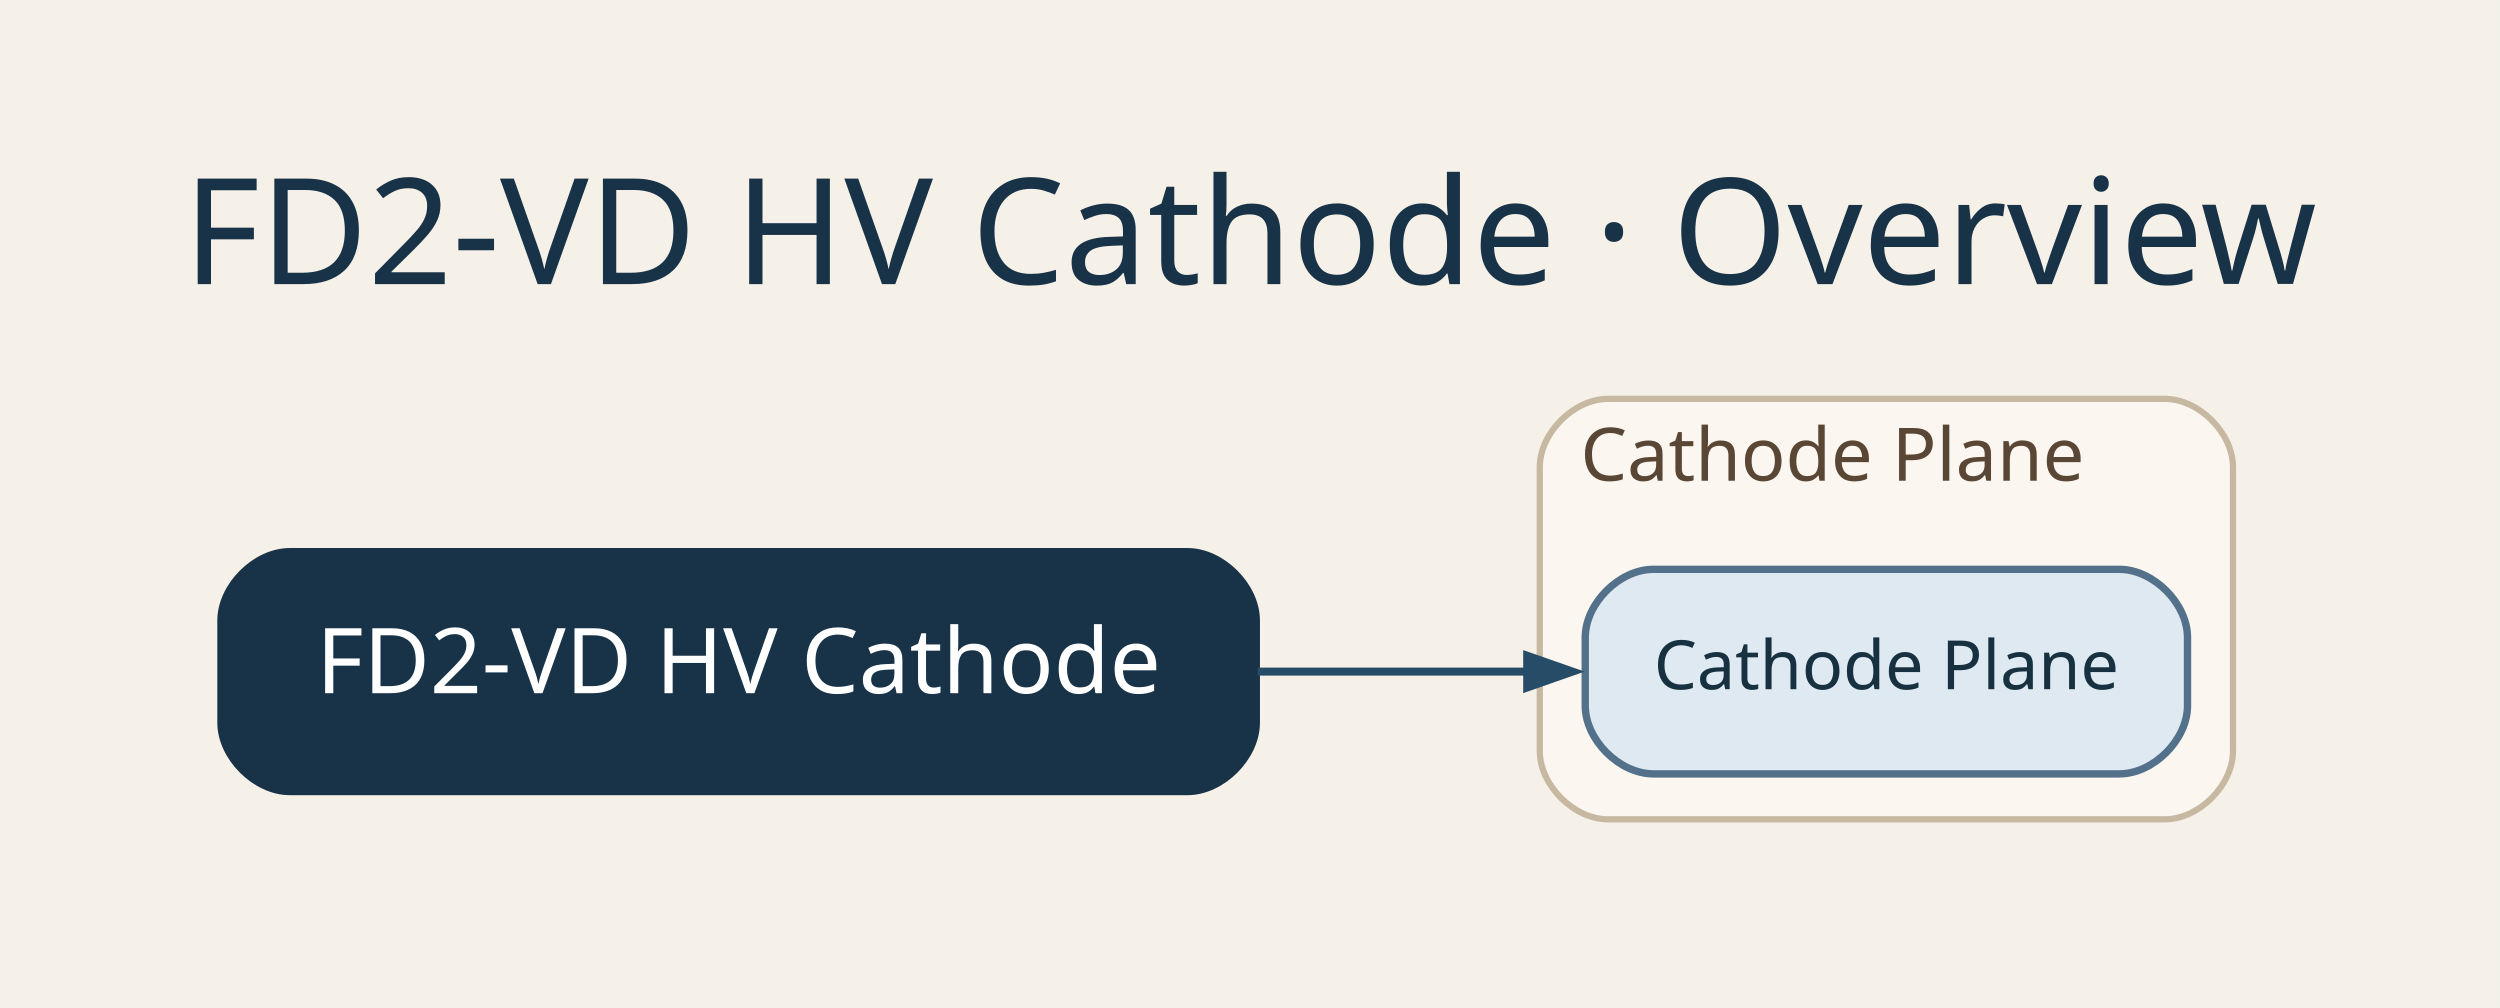
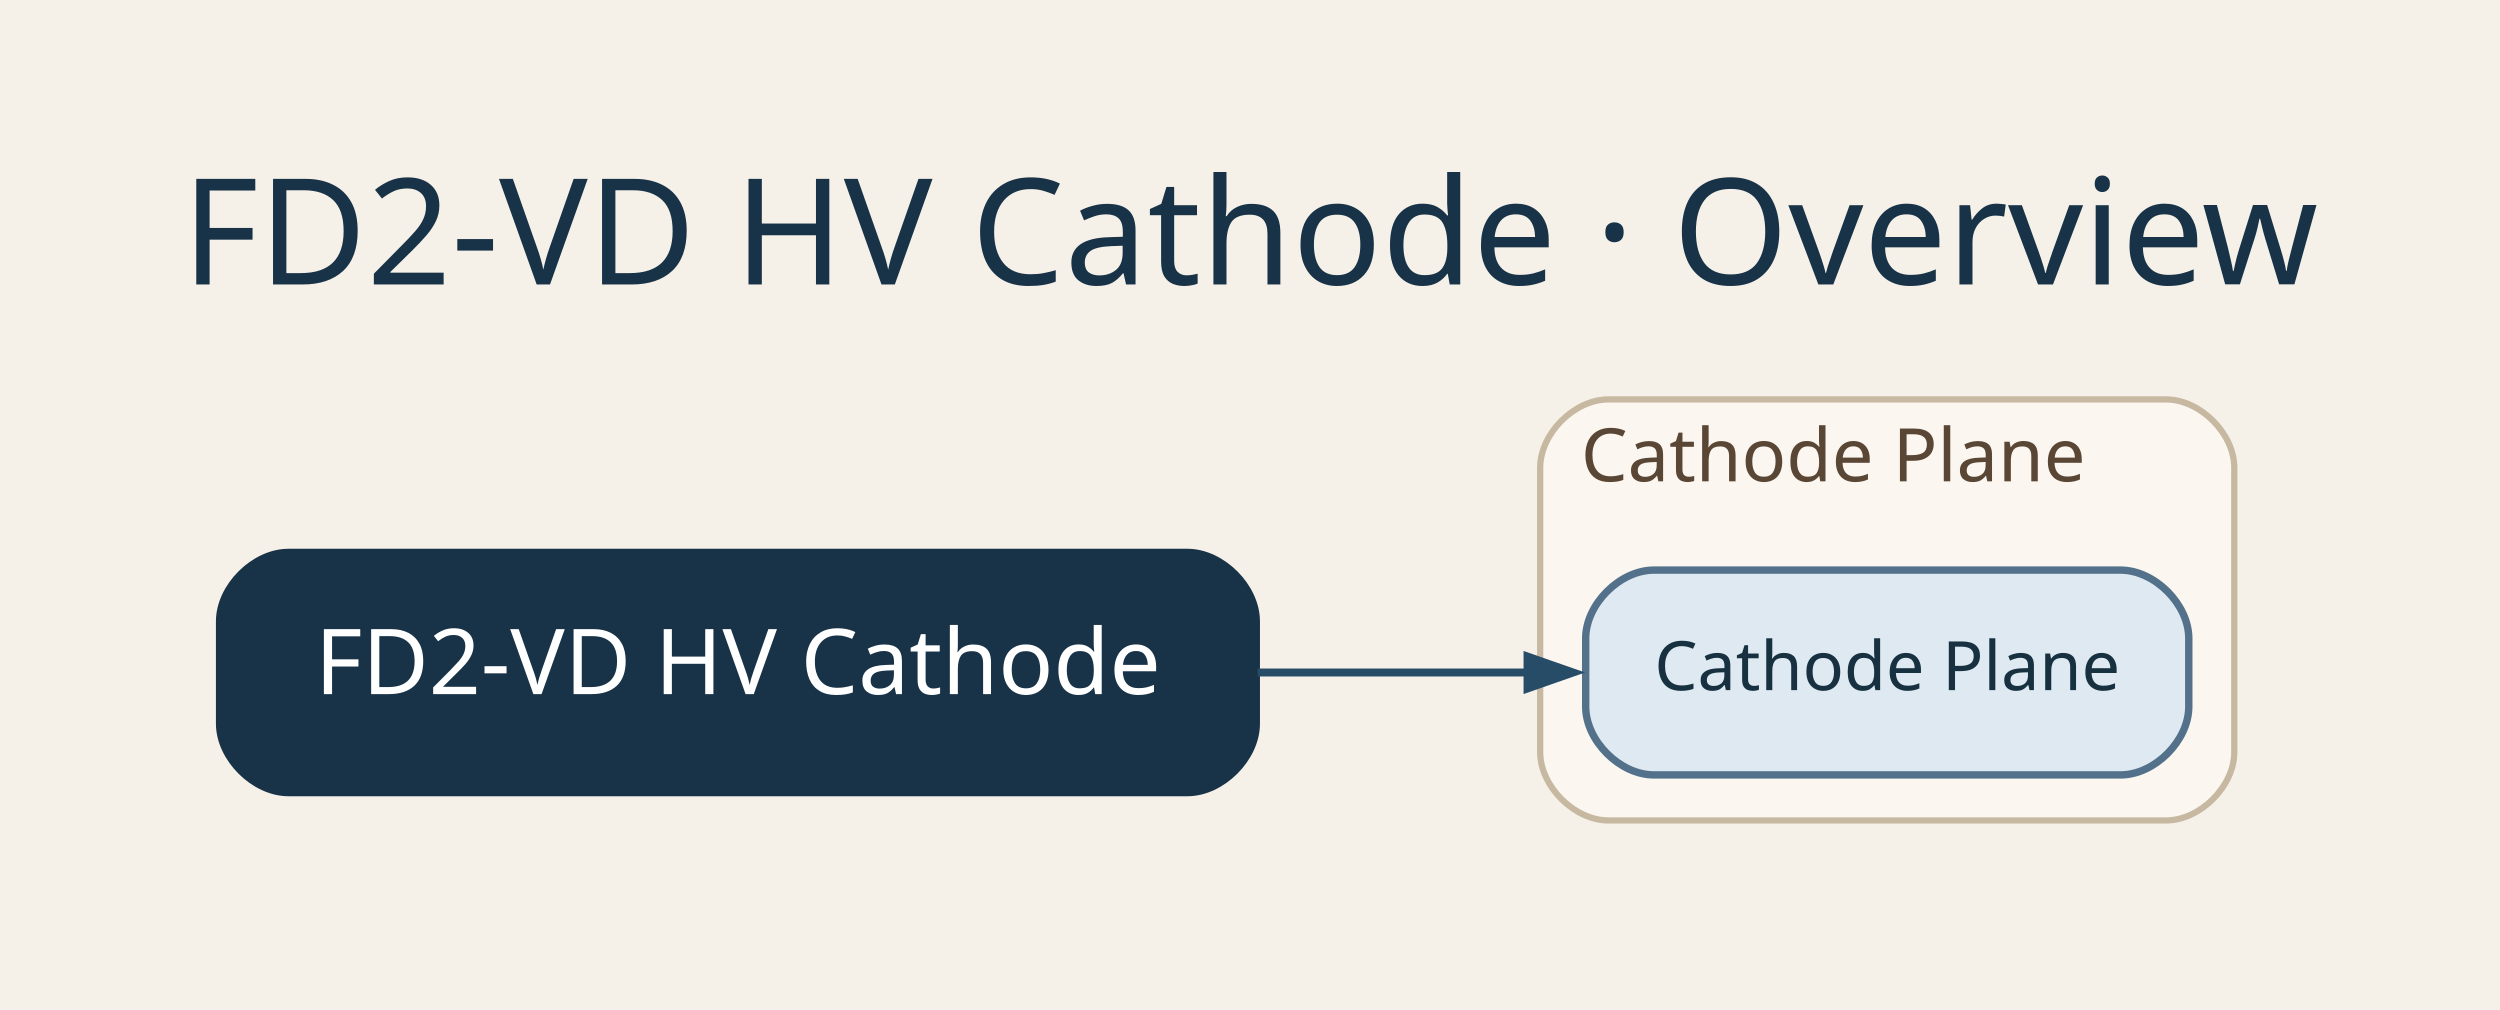
- <svg xmlns="http://www.w3.org/2000/svg" xmlns:xlink="http://www.w3.org/1999/xlink" width="439pt" height="177pt" viewBox="0.00 0.00 439.40 177.40">
+ <svg xmlns="http://www.w3.org/2000/svg" xmlns:xlink="http://www.w3.org/1999/xlink" preserveAspectRatio="xMidYMid meet" width="100%" height="100%" viewBox="0.00 0.00 439.40 177.40">
  <g id="graph0" class="graph" transform="scale(1 1) rotate(0) translate(25.2 152.2)">
    <polygon fill="#f6f1e8" stroke="none" points="-25.2,25.2 -25.2,-152.2 414.2,-152.2 414.2,25.2 -25.2,25.2" />
    <text text-anchor="middle" x="194.5" y="-102.2" font-family="Iowan Old Style" font-size="26.00" fill="#183247">FD2-VD HV Cathode · Overview</text>
    <g id="clust1" class="cluster">
      <g id="a_clust1">
        <a xlink:href="../explorer.html#object=fd2_vd_hv_cathode.cathode_plane" xlink:title="Open Cathode Plane in the interactive explorer" target="_top">
          <path fill="#fbf7f0" stroke="#c7b8a1" stroke-width="1.1" d="M257.5,-8C257.5,-8 355.5,-8 355.5,-8 361.5,-8 367.5,-14 367.5,-20 367.5,-20 367.5,-70 367.5,-70 367.5,-76 361.5,-82 355.5,-82 355.5,-82 257.5,-82 257.5,-82 251.5,-82 245.5,-76 245.5,-70 245.5,-70 245.5,-20 245.5,-20 245.5,-14 251.5,-8 257.5,-8" />
          <text text-anchor="middle" x="297" y="-67.6" font-family="Avenir Next" font-size="13.00" fill="#5a4634">Cathode Plane</text>
        </a>
      </g>
    </g>
    <g id="node1" class="node">
      <g id="a_node1">
        <a xlink:href="../explorer.html#object=fd2_vd_hv_cathode" xlink:title="Open FD2-VD HV Cathode in the interactive explorer" target="_top">
          <path fill="#183247" stroke="#183247" stroke-width="1.5" d="M183.5,-55C183.5,-55 25.5,-55 25.5,-55 19.5,-55 13.5,-49 13.5,-43 13.5,-43 13.5,-25 13.5,-25 13.5,-19 19.5,-13 25.5,-13 25.5,-13 183.5,-13 183.5,-13 189.5,-13 195.5,-19 195.5,-25 195.5,-25 195.5,-43 195.5,-43 195.5,-49 189.5,-55 183.5,-55" />
          <text text-anchor="middle" x="104.5" y="-30.2" font-family="Avenir Next" font-size="16.00" fill="#ffffff">FD2-VD HV Cathode</text>
        </a>
      </g>
    </g>
    <g id="node2" class="node">
      <g id="a_node2">
        <a xlink:href="../explorer.html#object=fd2_vd_hv_cathode.cathode_plane_assembly" xlink:title="Open Cathode Plane in the interactive explorer" target="_top">
          <path fill="#dfe9f2" stroke="#53718a" stroke-width="1.3" d="M347.5,-52C347.5,-52 265.5,-52 265.5,-52 259.5,-52 253.5,-46 253.5,-40 253.5,-40 253.5,-28 253.5,-28 253.5,-22 259.5,-16 265.5,-16 265.5,-16 347.5,-16 347.5,-16 353.5,-16 359.5,-22 359.5,-28 359.5,-28 359.5,-40 359.5,-40 359.5,-46 353.5,-52 347.5,-52" />
          <text text-anchor="middle" x="306.5" y="-30.9" font-family="Avenir Next" font-size="12.00" fill="#173140">Cathode Plane</text>
        </a>
      </g>
    </g>
    <g id="edge1" class="edge">
      <g id="a_edge1">
        <a xlink:href="../explorer.html#object=relation%3A16" xlink:title="Open contains relation in the interactive explorer" target="_top">
          <path fill="none" stroke="#274c67" stroke-width="1.4" d="M195.85,-34C211.98,-34 228.45,-34 243.56,-34" />
          <polygon fill="#274c67" stroke="#274c67" stroke-width="1.4" points="243.28,-36.8 251.28,-34 243.28,-31.2 243.28,-36.8" />
        </a>
      </g>
    </g>
  </g>
</svg>
